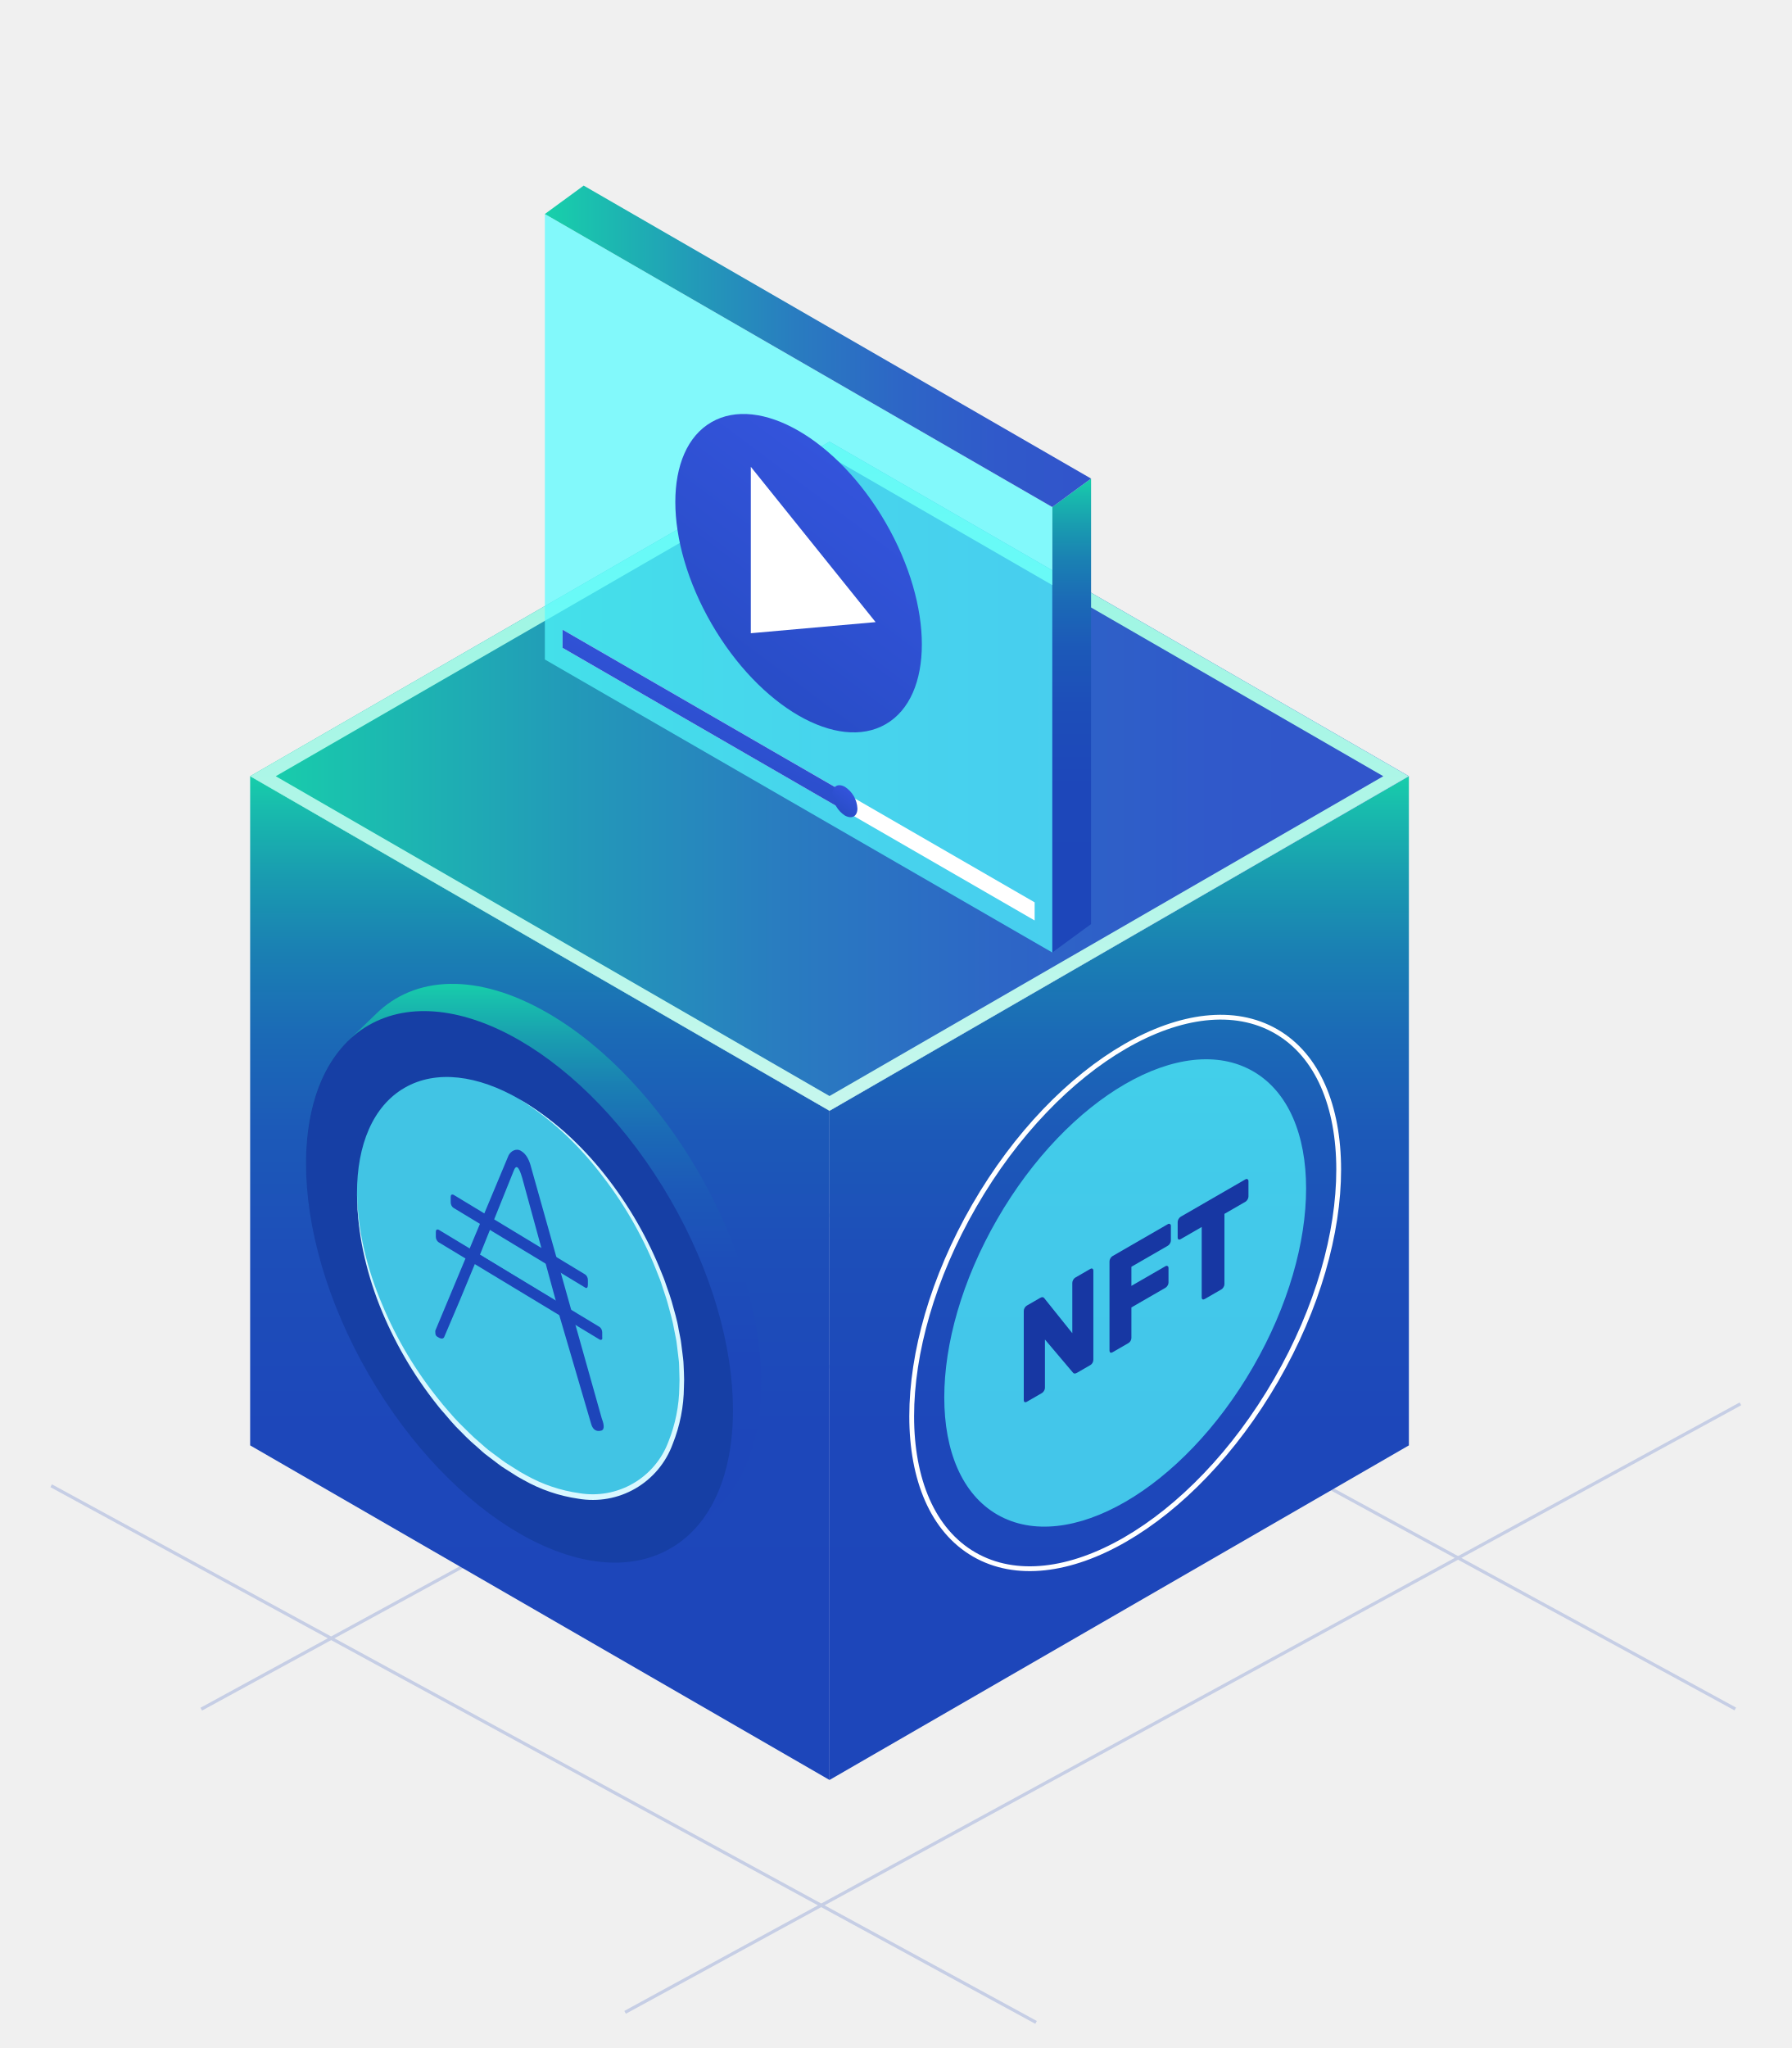
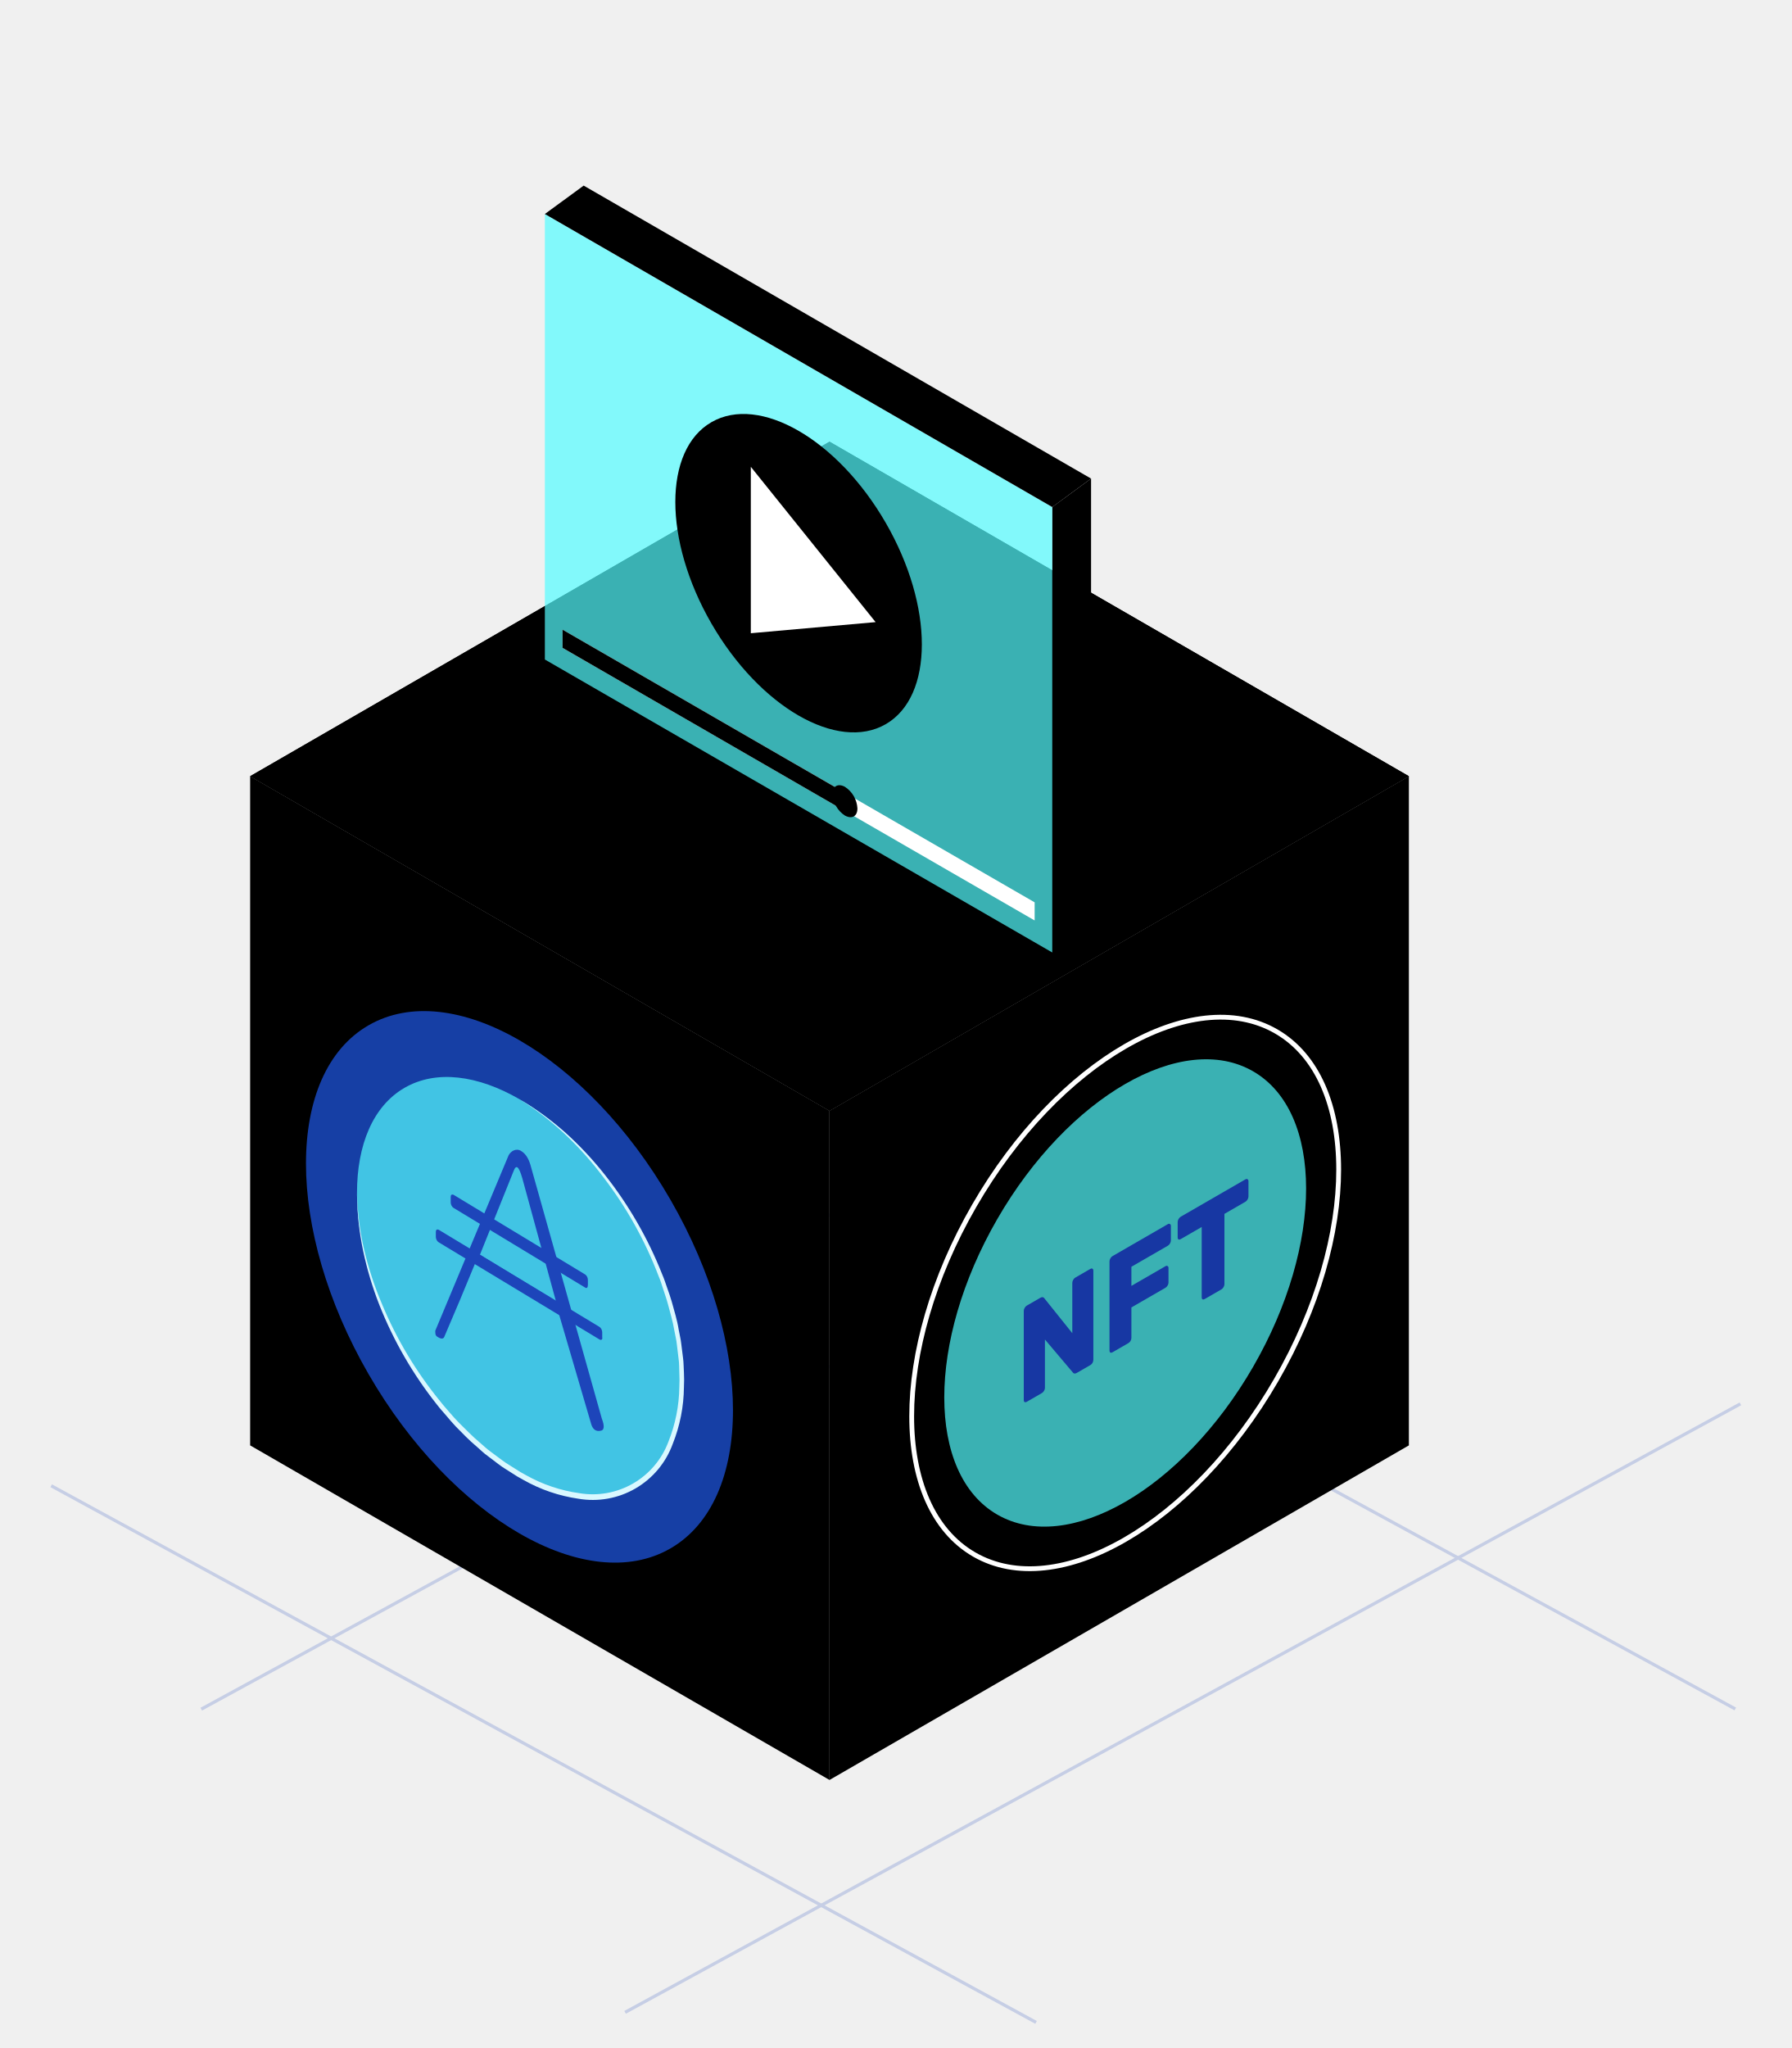
<svg xmlns="http://www.w3.org/2000/svg" width="280" height="320" viewBox="0 0 280 320" fill="none">
  <g opacity="0.2">
    <path d="M97.691 314.428L272 219.352" stroke="#1D45BA" stroke-width="0.5" />
    <path d="M31.453 267.056L194.056 178.366" stroke="#1D45BA" stroke-width="0.5" />
    <path d="M87.58 167L271.202 267.027" stroke="#1D45BA" stroke-width="0.5" />
    <path d="M8 232.15L161.923 316" stroke="#1D45BA" stroke-width="0.5" />
  </g>
  <path d="M129.641 278.12L39.094 225.841V121.283L129.641 173.562V278.12Z" fill="url(#paint0_linear_581_62105)" />
  <path d="M220.188 121.283L129.641 173.562V278.12L220.188 225.841V121.283Z" fill="url(#paint1_linear_581_62105)" />
  <path d="M129.641 69.013L220.188 121.283L129.641 173.562L39.094 121.283L129.641 69.013Z" fill="url(#paint2_linear_581_62105)" />
  <path d="M41.094 121.284L129.641 70.168L218.188 121.284L129.641 172.408L41.094 121.284Z" stroke="url(#paint3_linear_581_62105)" stroke-width="2" />
  <path d="M112.509 235.105C116.563 231.067 118.958 224.584 118.958 216.073C118.958 194.792 104.015 168.918 85.6 158.286C74.583 151.922 64.815 152.452 58.742 158.448L54.465 162.571C50.282 166.591 47.81 173.152 47.81 181.816C47.81 203.097 62.745 228.972 81.169 239.612C91.955 245.839 101.543 245.454 107.685 239.8L107.796 239.689L108.078 239.424L112.201 235.43L112.5 235.139L112.509 235.105Z" fill="url(#paint4_linear_581_62105)" />
  <path d="M104.782 241.94C117.812 234.418 117.811 210.022 104.78 187.452C91.749 164.881 70.622 152.683 57.592 160.206C44.562 167.729 44.563 192.124 57.594 214.694C70.625 237.265 91.752 249.463 104.782 241.94Z" fill="#163FA5" />
  <path opacity="0.7" d="M99.146 232.177C109.063 226.452 109.062 207.885 99.144 190.706C89.226 173.528 73.147 164.243 63.23 169.969C53.313 175.694 53.314 194.261 63.232 211.44C73.15 228.618 89.229 237.903 99.146 232.177Z" fill="#52FCFF" />
  <path fill-rule="evenodd" clip-rule="evenodd" d="M87.317 205.194L92.397 222.515C92.569 223.112 92.999 223.795 93.946 223.539C94.635 223.368 94.291 222.259 94.032 221.576L83.011 182.412C82.753 181.388 82.323 180.364 81.461 179.852C80.686 179.34 79.826 179.852 79.481 180.534L68.029 207.924V208.095C68.029 208.607 68.115 208.777 68.632 209.033C68.976 209.204 69.235 209.204 69.407 208.948C70.957 205.364 72.851 200.842 74.315 197.258L87.317 205.194ZM80.256 183.009C80.686 181.814 81.117 182.326 81.634 184.118L86.886 203.316L75.004 196.064L80.256 183.009Z" fill="#1D45BA" />
  <path d="M93.688 209.289L68.546 194.101C68.287 193.931 68.115 193.589 68.115 193.248V192.48C68.115 192.139 68.287 192.053 68.546 192.139L93.688 207.327C93.946 207.497 94.118 207.839 94.118 208.18V208.948C94.205 209.289 93.946 209.46 93.688 209.289Z" fill="#1D45BA" />
  <path d="M91.449 201.183L70.87 188.726C70.612 188.555 70.439 188.214 70.439 187.872V187.019C70.439 186.678 70.612 186.593 70.87 186.678L91.449 199.135C91.707 199.306 91.879 199.647 91.879 199.989V200.757C91.879 201.183 91.707 201.354 91.449 201.183Z" fill="#1D45BA" />
  <path d="M81.186 171.758C83.765 173.272 86.189 175.037 88.422 177.027C90.643 179.036 92.691 181.227 94.546 183.578C98.273 188.293 101.288 193.53 103.493 199.12C103.792 199.804 104.023 200.523 104.271 201.233C104.519 201.943 104.776 202.644 104.981 203.371C105.375 204.817 105.837 206.262 106.068 207.751C106.196 208.486 106.393 209.213 106.47 209.966L106.752 212.207C106.855 212.96 106.837 213.712 106.889 214.465C106.927 215.22 106.927 215.977 106.889 216.732C106.862 219.777 106.268 222.791 105.135 225.619C104.069 228.55 102.006 231.013 99.307 232.577C96.608 234.141 93.445 234.705 90.372 234.172C87.364 233.737 84.463 232.745 81.819 231.247C81.15 230.895 80.502 230.507 79.877 230.084C79.252 229.665 78.585 229.305 77.995 228.843L76.19 227.475C75.575 227.039 75.044 226.5 74.48 226.012C73.316 225.054 72.29 223.951 71.229 222.89C70.707 222.343 70.228 221.761 69.732 221.18C69.236 220.598 68.732 220.059 68.287 219.469C64.55 214.761 61.524 209.531 59.306 203.944C58.213 201.17 57.355 198.309 56.74 195.391C56.128 192.462 55.812 189.479 55.799 186.487C55.873 189.448 56.246 192.393 56.911 195.28C57.598 198.179 58.531 201.015 59.699 203.756C61.981 209.253 65.056 214.385 68.826 218.99C69.279 219.58 69.784 220.127 70.271 220.701C70.759 221.274 71.246 221.813 71.768 222.343C72.837 223.378 73.847 224.464 74.993 225.405C75.557 225.884 76.088 226.406 76.704 226.842L78.483 228.168C79.073 228.621 79.723 228.972 80.339 229.382C80.952 229.791 81.586 230.168 82.238 230.511C84.808 231.953 87.624 232.902 90.543 233.308C93.434 233.794 96.405 233.258 98.944 231.792C101.483 230.327 103.433 228.023 104.46 225.277C105.551 222.555 106.131 219.655 106.17 216.723C106.209 215.985 106.209 215.246 106.17 214.508C106.127 213.772 106.17 213.037 106.051 212.301L105.785 210.094C105.717 209.359 105.52 208.64 105.392 207.905C105.152 206.442 104.716 205.022 104.348 203.628C104.16 202.918 103.895 202.216 103.673 201.507C103.45 200.797 103.228 200.095 102.937 199.411C100.82 193.843 97.898 188.615 94.264 183.895C92.473 181.513 90.485 179.287 88.319 177.24C86.128 175.182 83.738 173.345 81.186 171.758Z" fill="#D9F8FF" />
  <path d="M199.444 215.646C212.475 193.076 212.476 168.68 199.446 161.158C186.416 153.635 165.289 165.833 152.258 188.403C139.227 210.974 139.226 235.369 152.256 242.892C165.286 250.415 186.413 238.217 199.444 215.646Z" stroke="white" stroke-width="0.75" stroke-miterlimit="10" />
  <path opacity="0.7" d="M195.844 213.568C206.886 194.442 206.887 173.77 195.845 167.395C184.803 161.02 166.9 171.356 155.858 190.482C144.816 209.608 144.815 230.28 155.857 236.655C166.899 243.03 184.802 232.694 195.844 213.568Z" fill="#52FCFF" />
  <path d="M170.518 144.386L164.453 148.826V79.226L170.518 74.778V144.386Z" fill="url(#paint5_linear_581_62105)" />
  <path opacity="0.7" d="M164.454 148.826L85.154 103.048V33.439L164.454 79.226V148.826Z" fill="#52FCFF" />
  <path d="M161.7 143.822L87.918 101.226V98.386L161.7 140.991V143.822Z" fill="white" />
  <path d="M132.054 123.875L87.918 98.386V101.226L132.054 126.715V123.875Z" fill="url(#paint6_linear_581_62105)" />
  <path d="M134.003 126.313C134.003 127.553 133.148 128.024 132.053 127.433C131.486 127.065 131.014 126.568 130.677 125.982C130.339 125.396 130.146 124.739 130.111 124.063C130.111 122.823 130.967 122.353 132.053 122.943C132.622 123.31 133.095 123.807 133.434 124.393C133.773 124.979 133.968 125.637 134.003 126.313Z" fill="url(#paint7_linear_581_62105)" />
  <path d="M85.154 33.439L91.219 29L170.518 74.778L164.454 79.226L85.154 33.439Z" fill="url(#paint8_linear_581_62105)" />
  <path d="M138.429 113.152C145.952 108.809 145.953 94.724 138.43 81.694C130.907 68.664 118.709 61.623 111.186 65.966C103.662 70.31 103.662 84.394 111.185 97.424C118.708 110.454 130.905 117.496 138.429 113.152Z" fill="url(#paint9_linear_581_62105)" />
  <path d="M136.844 97.205L117.342 72.939V98.942L136.844 97.205Z" fill="white" />
  <path d="M160.465 219.034C160.341 219.105 160.229 219.119 160.13 219.076C160.043 219.012 160 218.908 160 218.765L160 204.832C160 204.675 160.043 204.521 160.13 204.371C160.217 204.206 160.328 204.085 160.465 204.006L162.566 202.793C162.851 202.628 163.061 202.643 163.198 202.836L167.585 208.31L167.585 200.453C167.585 200.296 167.629 200.142 167.716 199.991C167.802 199.827 167.914 199.705 168.05 199.626L170.411 198.263C170.548 198.185 170.659 198.177 170.746 198.242C170.833 198.292 170.876 198.396 170.876 198.553L170.876 212.464C170.876 212.622 170.833 212.783 170.746 212.947C170.659 213.098 170.548 213.212 170.411 213.291L168.311 214.504C168.025 214.668 167.815 214.654 167.678 214.461L163.309 209.298L163.309 216.855C163.309 217.012 163.26 217.169 163.161 217.327C163.074 217.477 162.962 217.592 162.826 217.67L160.465 219.034Z" fill="#1737A3" />
  <path d="M173.864 211.298C173.74 211.369 173.628 211.383 173.529 211.34C173.443 211.276 173.399 211.172 173.399 211.029L173.399 197.096C173.399 196.939 173.443 196.785 173.529 196.635C173.616 196.47 173.728 196.349 173.864 196.27L182.509 191.279C182.646 191.2 182.757 191.193 182.844 191.257C182.943 191.3 182.993 191.4 182.993 191.558L182.993 193.833C182.993 193.991 182.943 194.148 182.844 194.306C182.757 194.456 182.646 194.57 182.509 194.649L176.82 197.934L176.82 200.918L182.137 197.848C182.274 197.769 182.385 197.762 182.472 197.826C182.571 197.869 182.621 197.969 182.621 198.127L182.621 200.403C182.621 200.56 182.571 200.717 182.472 200.875C182.385 201.025 182.274 201.14 182.137 201.218L176.82 204.288L176.82 209.054C176.82 209.197 176.777 209.351 176.69 209.516C176.603 209.666 176.492 209.78 176.355 209.859L173.864 211.298Z" fill="#1737A3" />
  <path d="M188.293 202.967C188.157 203.046 188.039 203.064 187.94 203.021C187.853 202.971 187.81 202.867 187.81 202.709L187.81 191.718L184.537 193.607C184.401 193.686 184.283 193.703 184.184 193.661C184.097 193.61 184.054 193.507 184.054 193.349L184.054 190.945C184.054 190.787 184.097 190.634 184.184 190.483C184.283 190.312 184.401 190.186 184.537 190.108L194.633 184.279C194.769 184.2 194.881 184.193 194.967 184.258C195.067 184.3 195.116 184.401 195.116 184.558L195.116 186.963C195.116 187.12 195.067 187.277 194.967 187.435C194.881 187.585 194.769 187.7 194.633 187.778L191.361 189.667L191.361 200.659C191.361 200.817 191.311 200.974 191.212 201.131C191.125 201.282 191.014 201.396 190.877 201.475L188.293 202.967Z" fill="#1737A3" />
  <defs>
    <linearGradient id="paint0_linear_581_62105" x1="135.484" y1="297.496" x2="135.484" y2="120.456" gradientUnits="userSpaceOnUse">
-       <stop stop-color="#1D45BA" />
-       <stop offset="0.42" stop-color="#1D47BA" />
-       <stop offset="0.572" stop-color="#1D4EB9" />
-       <stop offset="0.68" stop-color="#1C59B8" />
-       <stop offset="0.767" stop-color="#1B6AB6" />
-       <stop offset="0.842" stop-color="#1A80B3" />
-       <stop offset="0.908" stop-color="#199CB0" />
-       <stop offset="0.966" stop-color="#18BBAD" />
-       <stop offset="1" stop-color="#17D1AA" />
+       <stop stopColor="#1D45BA" />
+       <stop offset="0.42" stopColor="#1D47BA" />
+       <stop offset="0.572" stopColor="#1D4EB9" />
+       <stop offset="0.68" stopColor="#1C59B8" />
+       <stop offset="0.767" stopColor="#1B6AB6" />
+       <stop offset="0.842" stopColor="#1A80B3" />
+       <stop offset="0.908" stopColor="#199CB0" />
+       <stop offset="0.966" stopColor="#18BBAD" />
+       <stop offset="1" stopColor="#17D1AA" />
    </linearGradient>
    <linearGradient id="paint1_linear_581_62105" x1="226.031" y1="297.496" x2="226.031" y2="120.456" gradientUnits="userSpaceOnUse">
-       <stop stop-color="#1D45BA" />
-       <stop offset="0.42" stop-color="#1D47BA" />
-       <stop offset="0.572" stop-color="#1D4EB9" />
-       <stop offset="0.68" stop-color="#1C59B8" />
-       <stop offset="0.767" stop-color="#1B6AB6" />
-       <stop offset="0.842" stop-color="#1A80B3" />
-       <stop offset="0.908" stop-color="#199CB0" />
-       <stop offset="0.966" stop-color="#18BBAD" />
-       <stop offset="1" stop-color="#17D1AA" />
+       <stop stopColor="#1D45BA" />
+       <stop offset="0.42" stopColor="#1D47BA" />
+       <stop offset="0.572" stopColor="#1D4EB9" />
+       <stop offset="0.68" stopColor="#1C59B8" />
+       <stop offset="0.767" stopColor="#1B6AB6" />
+       <stop offset="0.842" stopColor="#1A80B3" />
+       <stop offset="0.908" stopColor="#199CB0" />
+       <stop offset="0.966" stopColor="#18BBAD" />
+       <stop offset="1" stopColor="#17D1AA" />
    </linearGradient>
    <linearGradient id="paint2_linear_581_62105" x1="39.094" y1="173.545" x2="220.188" y2="173.545" gradientUnits="userSpaceOnUse">
-       <stop stop-color="#17D1AA" />
-       <stop offset="0.07" stop-color="#1AC2AE" />
-       <stop offset="0.27" stop-color="#229BB8" />
-       <stop offset="0.46" stop-color="#297CC0" />
-       <stop offset="0.65" stop-color="#2D66C6" />
-       <stop offset="0.83" stop-color="#3059CA" />
-       <stop offset="1" stop-color="#3154CB" />
+       <stop stopColor="#17D1AA" />
+       <stop offset="0.07" stopColor="#1AC2AE" />
+       <stop offset="0.27" stopColor="#229BB8" />
+       <stop offset="0.46" stopColor="#297CC0" />
+       <stop offset="0.65" stopColor="#2D66C6" />
+       <stop offset="0.83" stopColor="#3059CA" />
+       <stop offset="1" stopColor="#3154CB" />
    </linearGradient>
    <linearGradient id="paint3_linear_581_62105" x1="129.641" y1="69.013" x2="129.641" y2="173.562" gradientUnits="userSpaceOnUse">
-       <stop stop-color="#93F5E1" />
-       <stop offset="1" stop-color="#C6F7ED" />
+       <stop stopColor="#93F5E1" />
+       <stop offset="1" stopColor="#C6F7ED" />
    </linearGradient>
    <linearGradient id="paint4_linear_581_62105" x1="123.55" y1="255.334" x2="123.55" y2="153.251" gradientUnits="userSpaceOnUse">
-       <stop stop-color="#1D45BA" />
-       <stop offset="0.42" stop-color="#1D47BA" />
-       <stop offset="0.572" stop-color="#1D4EB9" />
-       <stop offset="0.68" stop-color="#1C59B8" />
-       <stop offset="0.767" stop-color="#1B6AB6" />
-       <stop offset="0.842" stop-color="#1A80B3" />
-       <stop offset="0.908" stop-color="#199CB0" />
-       <stop offset="0.966" stop-color="#18BBAD" />
-       <stop offset="1" stop-color="#17D1AA" />
+       <stop stopColor="#1D45BA" />
+       <stop offset="0.42" stopColor="#1D47BA" />
+       <stop offset="0.572" stopColor="#1D4EB9" />
+       <stop offset="0.68" stopColor="#1C59B8" />
+       <stop offset="0.767" stopColor="#1B6AB6" />
+       <stop offset="0.842" stopColor="#1A80B3" />
+       <stop offset="0.908" stopColor="#199CB0" />
+       <stop offset="0.966" stopColor="#18BBAD" />
+       <stop offset="1" stopColor="#17D1AA" />
    </linearGradient>
    <linearGradient id="paint5_linear_581_62105" x1="170.909" y1="157.973" x2="170.909" y2="74.388" gradientUnits="userSpaceOnUse">
-       <stop stop-color="#1D45BA" />
-       <stop offset="0.42" stop-color="#1D47BA" />
-       <stop offset="0.572" stop-color="#1D4EB9" />
-       <stop offset="0.68" stop-color="#1C59B8" />
-       <stop offset="0.767" stop-color="#1B6AB6" />
-       <stop offset="0.842" stop-color="#1A80B3" />
-       <stop offset="0.908" stop-color="#199CB0" />
-       <stop offset="0.966" stop-color="#18BBAD" />
-       <stop offset="1" stop-color="#17D1AA" />
+       <stop stopColor="#1D45BA" />
+       <stop offset="0.42" stopColor="#1D47BA" />
+       <stop offset="0.572" stopColor="#1D4EB9" />
+       <stop offset="0.68" stopColor="#1C59B8" />
+       <stop offset="0.767" stopColor="#1B6AB6" />
+       <stop offset="0.842" stopColor="#1A80B3" />
+       <stop offset="0.908" stopColor="#199CB0" />
+       <stop offset="0.966" stopColor="#18BBAD" />
+       <stop offset="1" stopColor="#17D1AA" />
    </linearGradient>
    <linearGradient id="paint6_linear_581_62105" x1="134.033" y1="143.868" x2="159.873" y2="74.4" gradientUnits="userSpaceOnUse">
-       <stop stop-color="#244ABF" />
-       <stop offset="1" stop-color="#4760FF" />
+       <stop stopColor="#244ABF" />
+       <stop offset="1" stopColor="#4760FF" />
    </linearGradient>
    <linearGradient id="paint7_linear_581_62105" x1="134.178" y1="130.712" x2="140.857" y2="121.734" gradientUnits="userSpaceOnUse">
-       <stop stop-color="#244ABF" />
-       <stop offset="1" stop-color="#4760FF" />
+       <stop stopColor="#244ABF" />
+       <stop offset="1" stopColor="#4760FF" />
    </linearGradient>
    <linearGradient id="paint8_linear_581_62105" x1="85.154" y1="79.218" x2="170.518" y2="79.218" gradientUnits="userSpaceOnUse">
-       <stop stop-color="#17D1AA" />
-       <stop offset="0.07" stop-color="#1AC2AE" />
-       <stop offset="0.27" stop-color="#229BB8" />
-       <stop offset="0.46" stop-color="#297CC0" />
-       <stop offset="0.65" stop-color="#2D66C6" />
-       <stop offset="0.83" stop-color="#3059CA" />
-       <stop offset="1" stop-color="#3154CB" />
+       <stop stopColor="#17D1AA" />
+       <stop offset="0.07" stopColor="#1AC2AE" />
+       <stop offset="0.27" stopColor="#229BB8" />
+       <stop offset="0.46" stopColor="#297CC0" />
+       <stop offset="0.65" stopColor="#2D66C6" />
+       <stop offset="0.83" stopColor="#3059CA" />
+       <stop offset="1" stopColor="#3154CB" />
    </linearGradient>
    <linearGradient id="paint9_linear_581_62105" x1="145.799" y1="144.561" x2="212.421" y2="55.535" gradientUnits="userSpaceOnUse">
-       <stop stop-color="#244ABF" />
-       <stop offset="1" stop-color="#4760FF" />
+       <stop stopColor="#244ABF" />
+       <stop offset="1" stopColor="#4760FF" />
    </linearGradient>
  </defs>
</svg>
